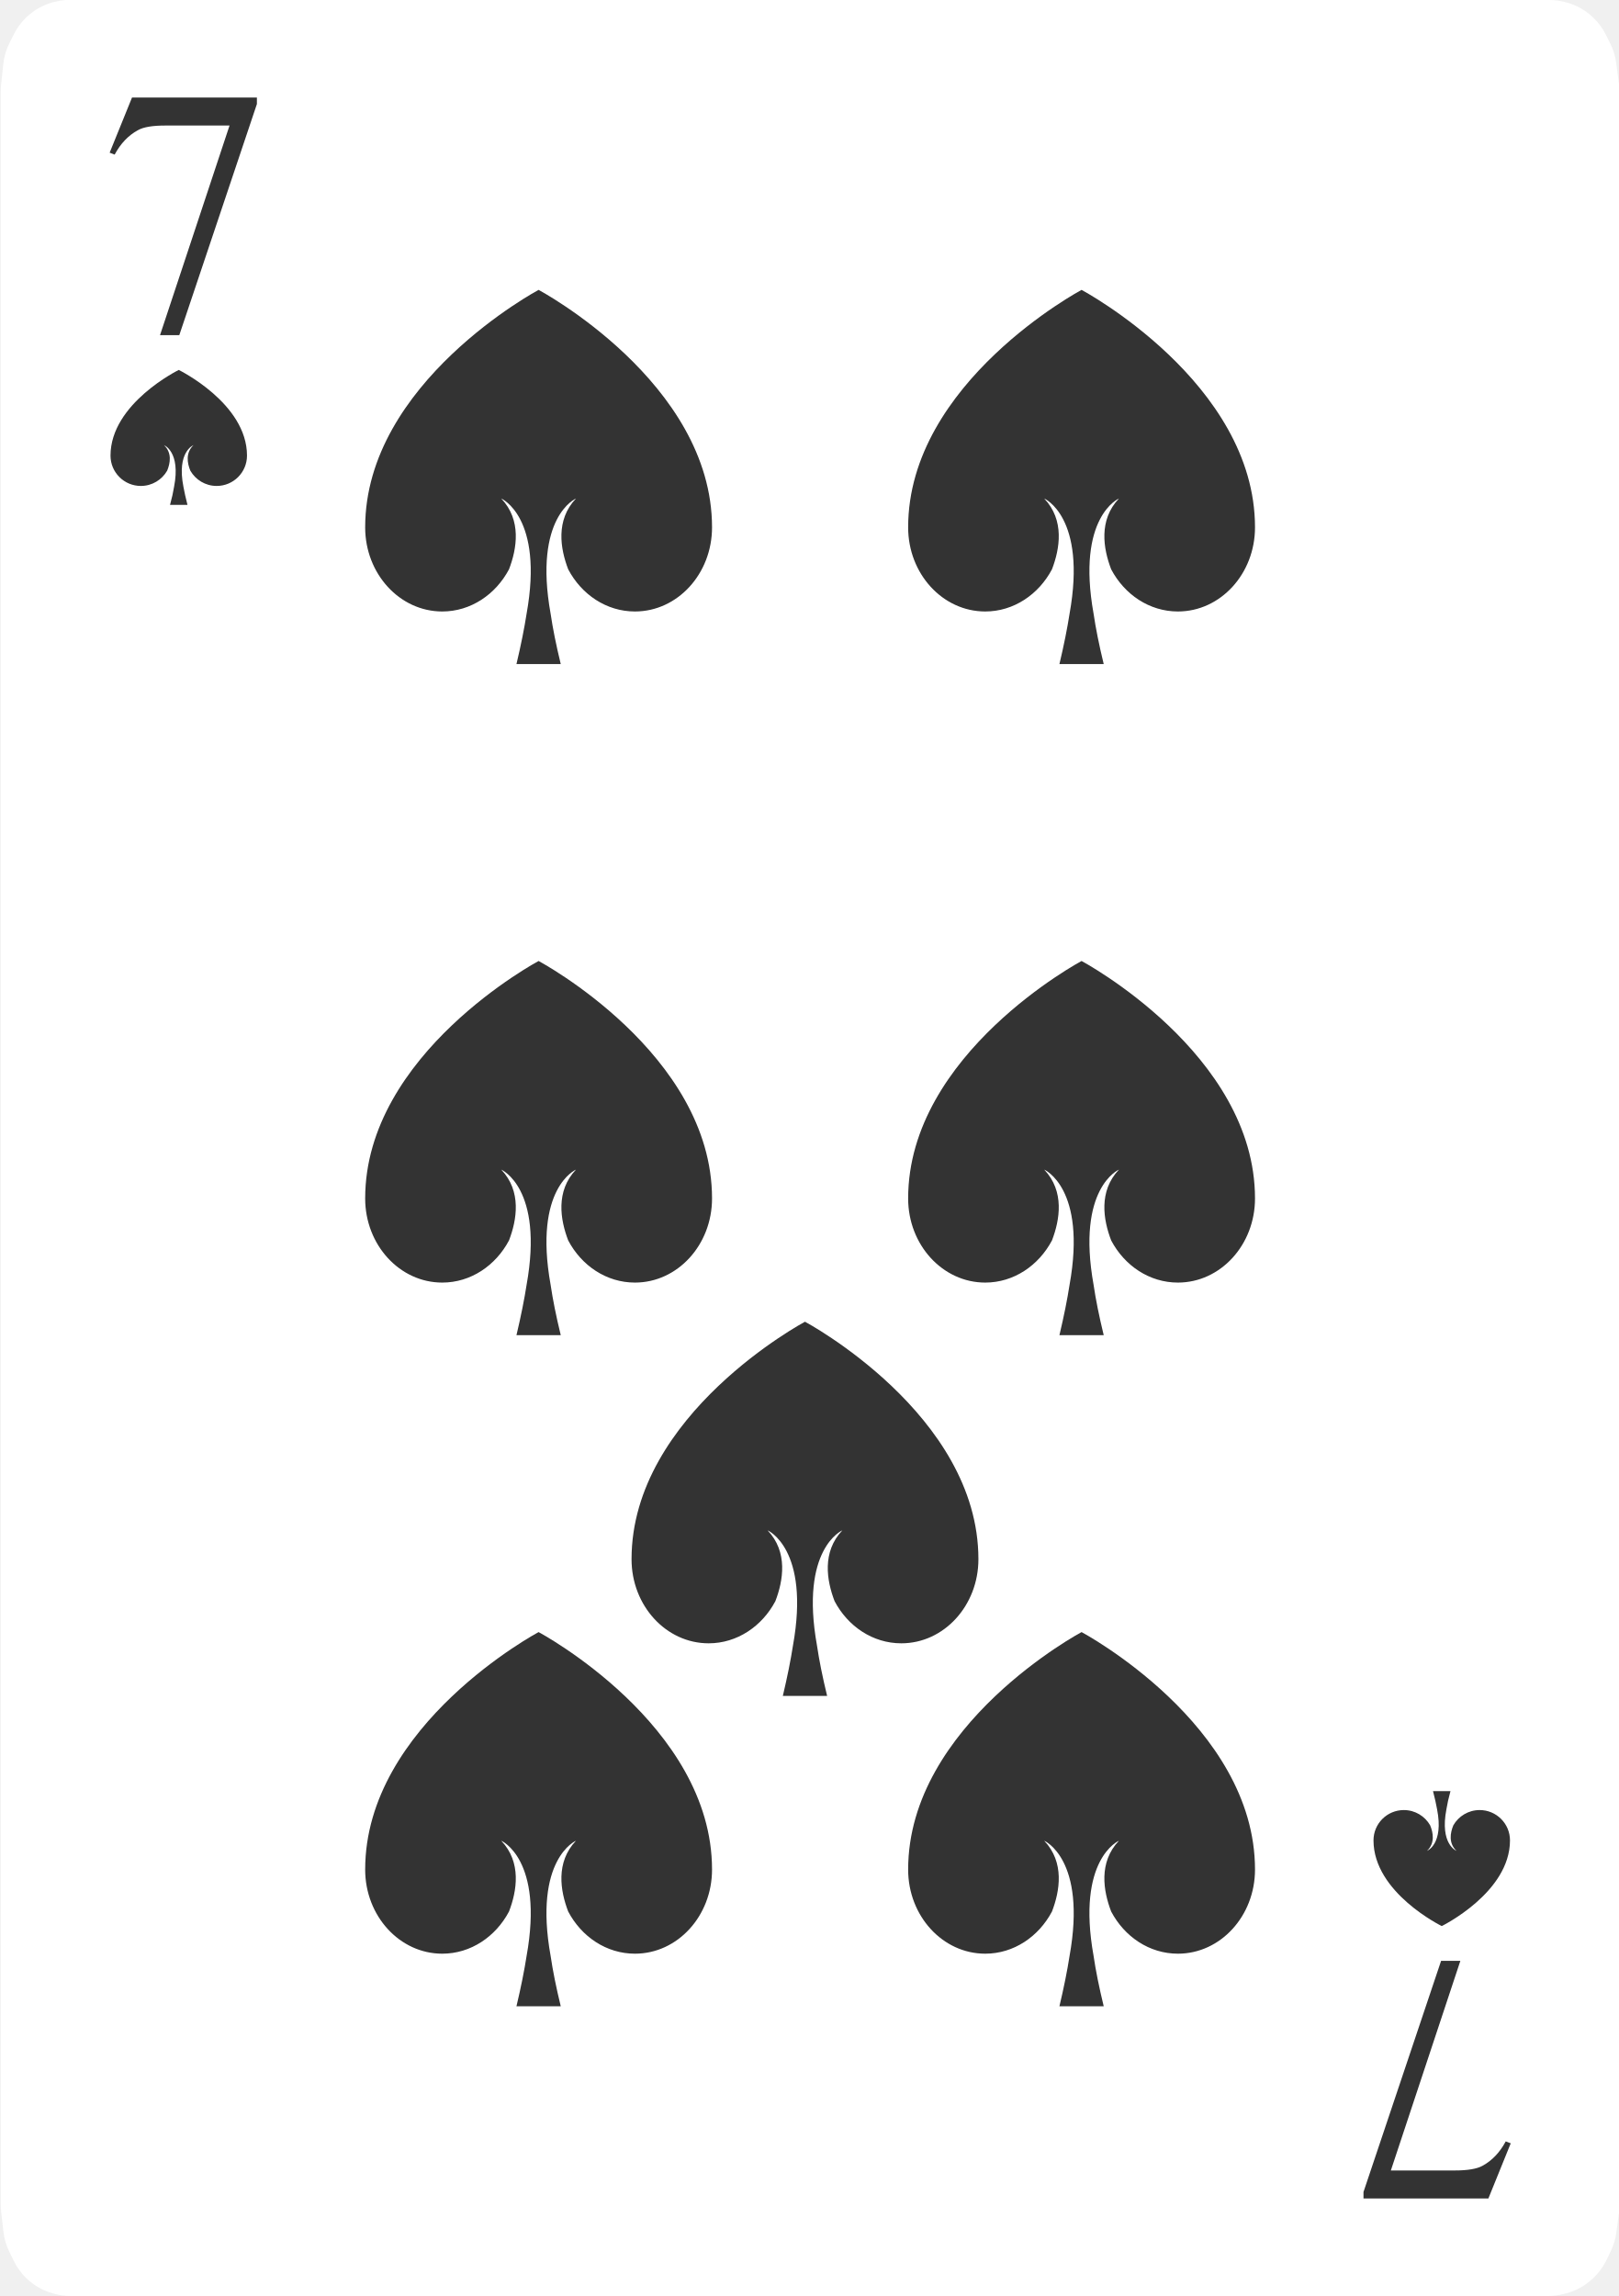
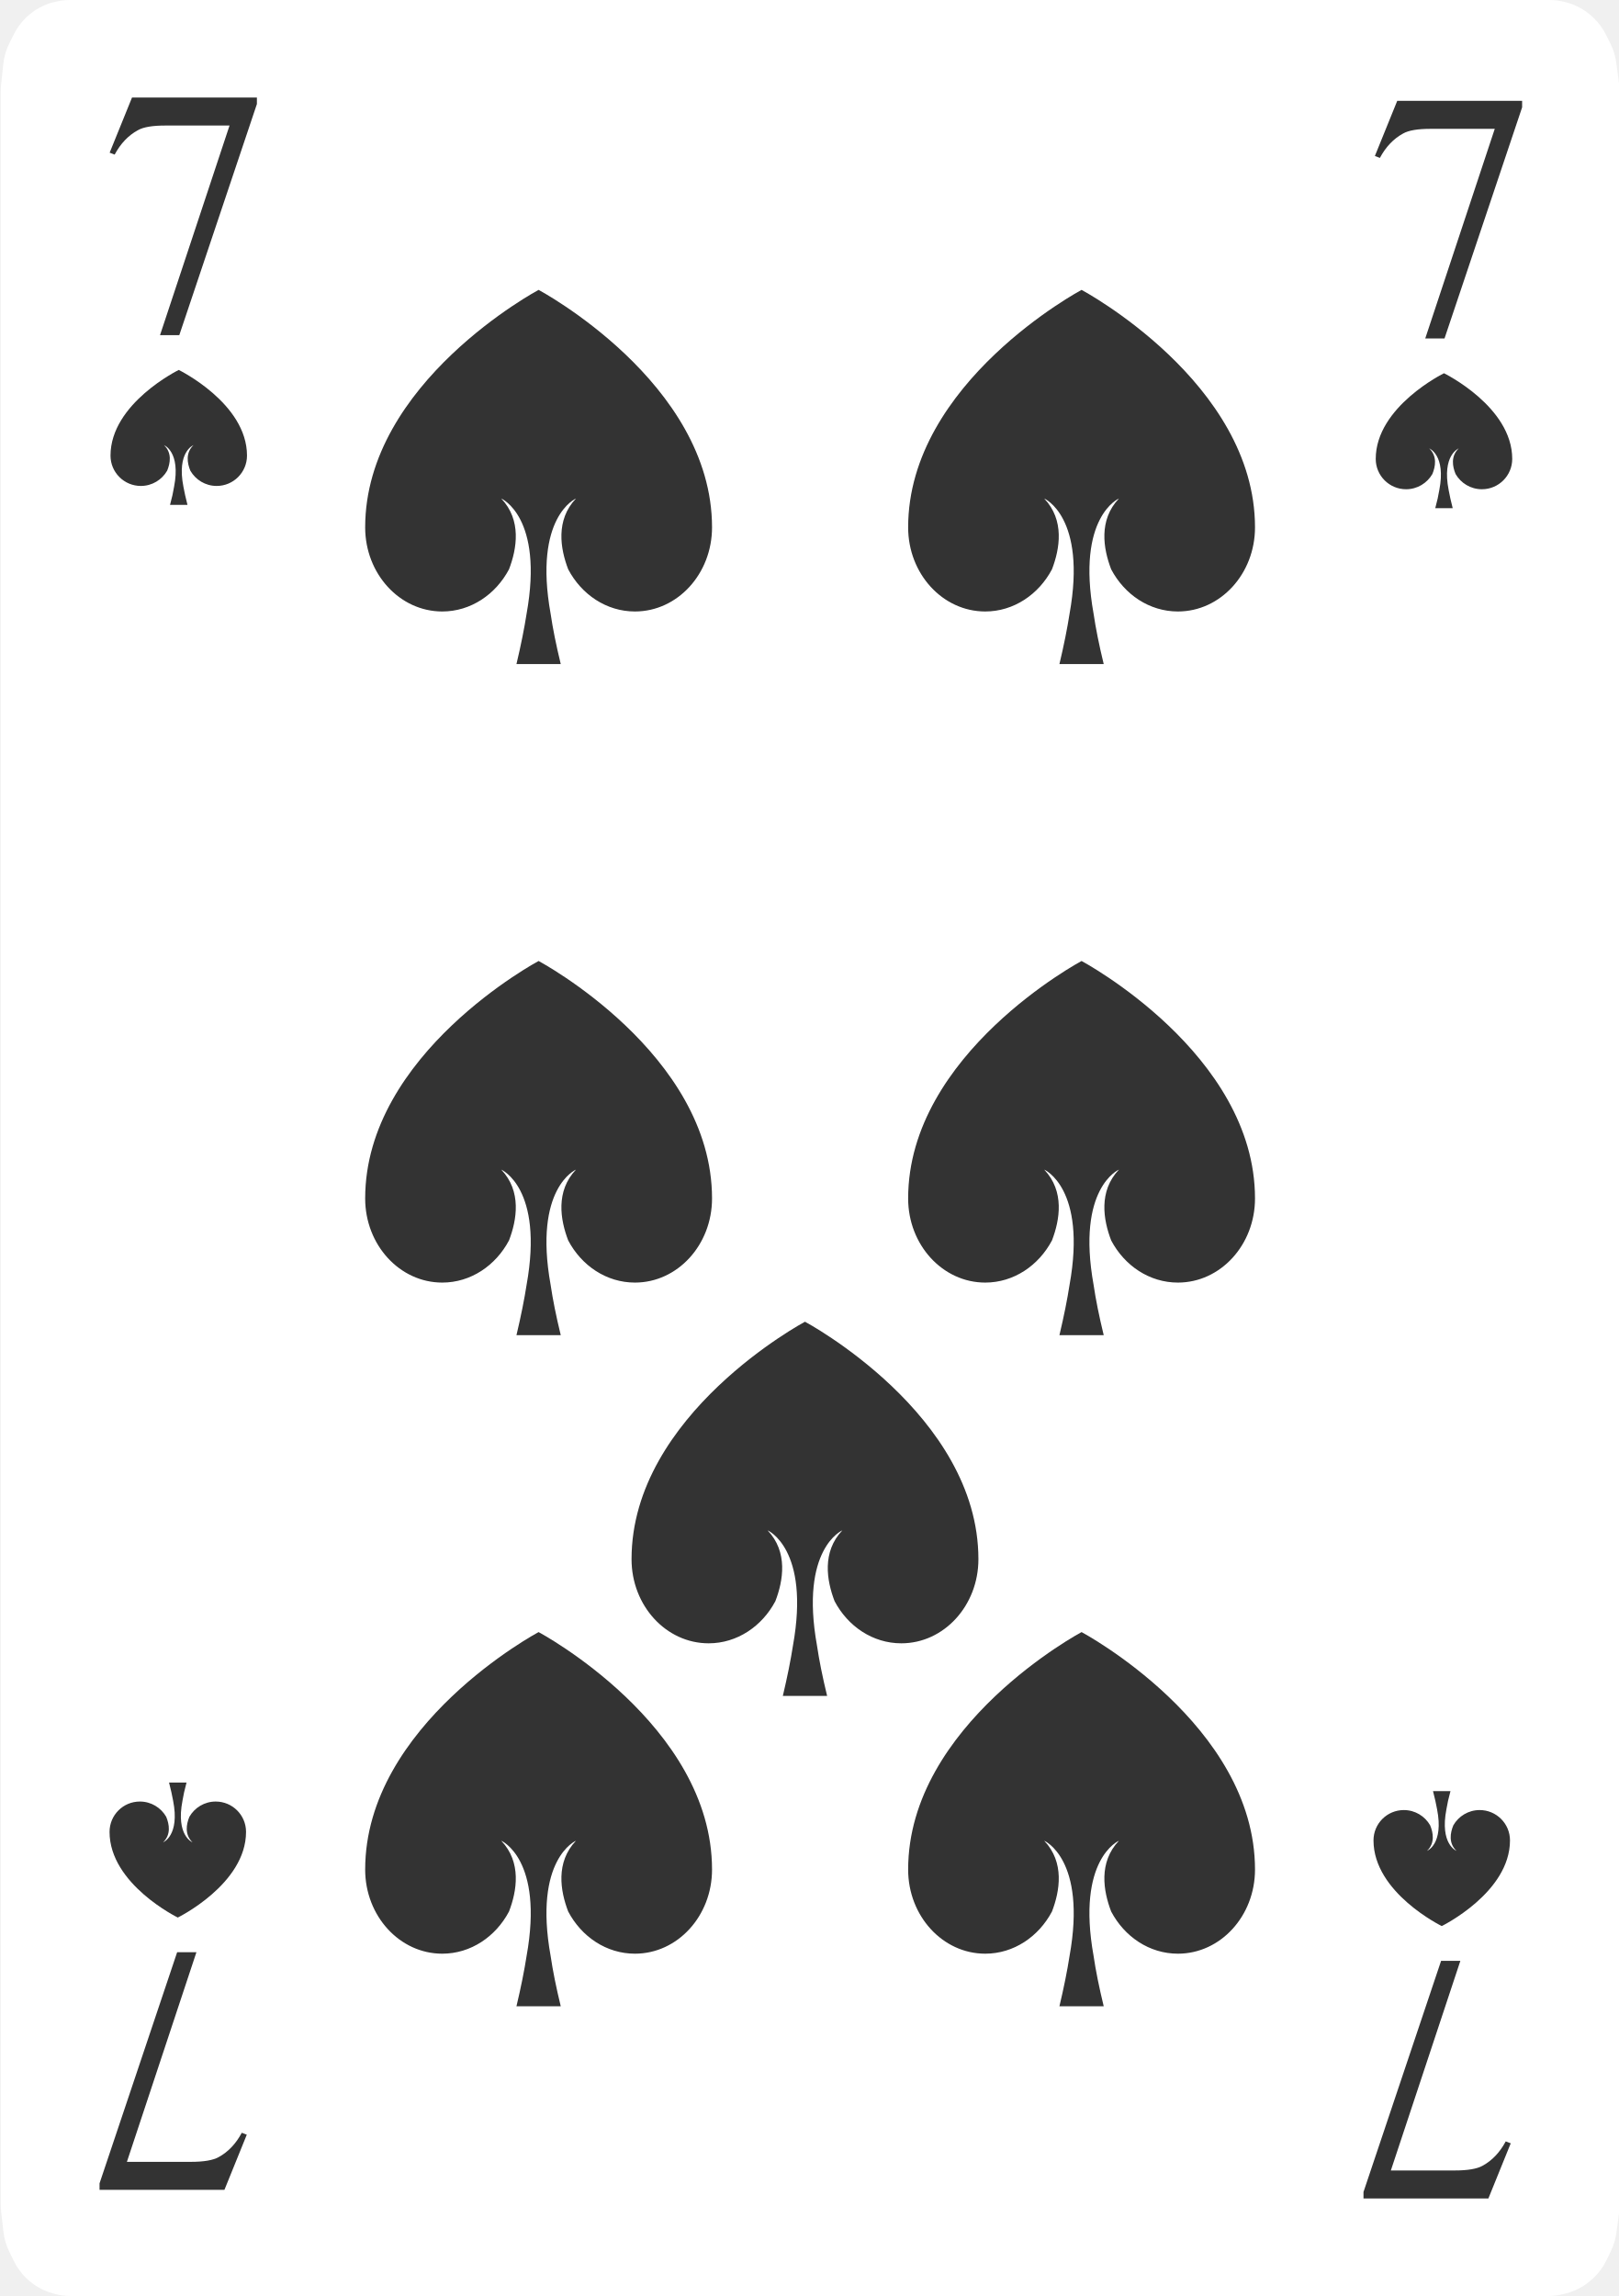
- <svg xmlns="http://www.w3.org/2000/svg" id="Playing_Cards" viewBox="0 0 152.06 215.64">
+ <svg xmlns="http://www.w3.org/2000/svg" id="Playing_Cards" data-name="Playing Cards" viewBox="0 0 152.06 215.64">
  <g id="Cards">
    <g id="Spades">
      <g>
        <g>
-           <path d="m6.54,0h138.97c.47,0,.95.06,1.41.17l.11.03c.98.25,1.88.74,2.61,1.45l.04.04c.48.46.87.99,1.16,1.58l.41.82c.29.58.48,1.2.56,1.85l.26,1.97c.03.25.05.5.05.75v198.38c0,.26-.02.52-.05.78l-.25,1.86c-.08.61-.26,1.2-.53,1.76l-.41.85c-.32.65-.75,1.23-1.28,1.72l-.05.04c-.67.62-1.48,1.07-2.36,1.32l-.2.05c-.51.14-1.04.22-1.57.22H6.63c-.53,0-1.06-.07-1.57-.22l-.14-.04c-.92-.26-1.75-.74-2.44-1.4h0c-.49-.48-.9-1.04-1.2-1.66l-.41-.84c-.29-.59-.47-1.23-.55-1.88l-.21-1.85c-.02-.22-.04-.44-.04-.66V8.6c0-.21.01-.42.03-.63l.21-1.96c.07-.68.27-1.35.58-1.97l.41-.82c.28-.56.65-1.07,1.09-1.51h0c.74-.74,1.67-1.27,2.69-1.53h.05c.46-.13.93-.19,1.41-.19Z" style="fill: #fff; fill-rule: evenodd;" />
+           <path d="M6.54,0H145.52c.47,0,.95,.06,1.41,.17l.11,.03c.98,.25,1.88,.74,2.61,1.45l.04,.04c.48,.46,.87,.99,1.16,1.58l.41,.82c.29,.58,.48,1.2,.56,1.85l.26,1.97c.03,.25,.05,.5,.05,.75V207.04c0,.26-.02,.52-.05,.78l-.25,1.86c-.08,.61-.26,1.2-.53,1.76l-.41,.85c-.32,.65-.75,1.23-1.28,1.72l-.05,.04c-.67,.62-1.48,1.07-2.36,1.32l-.2,.05c-.51,.14-1.04,.22-1.57,.22H6.63c-.53,0-1.06-.07-1.57-.22l-.14-.04c-.92-.26-1.75-.74-2.44-1.4h0c-.49-.48-.9-1.04-1.2-1.66l-.41-.84c-.29-.59-.47-1.23-.55-1.88l-.21-1.85c-.02-.22-.04-.44-.04-.66V8.6c0-.21,.01-.42,.03-.63l.21-1.96c.07-.68,.27-1.35,.58-1.97l.41-.82c.28-.56,.65-1.07,1.09-1.51h0C3.13,.97,4.06,.44,5.08,.19h.05C5.6,.06,6.07,0,6.54,0Z" style="fill: #fff; fill-rule: evenodd;" />
          <g>
-             <path d="m12.41,9.16h11.72v.61l-7.29,21.71h-1.81l6.53-19.69h-6.01c-1.21,0-2.08.14-2.6.44-.9.49-1.63,1.26-2.18,2.29l-.47-.18,2.1-5.18Z" style="fill: #333;" />
-             <path d="m139.79,206.48h-11.72v-.61l7.29-21.71h1.81l-6.53,19.69h6.01c1.21,0,2.08-.15,2.6-.44.9-.49,1.63-1.26,2.18-2.29l.47.18-2.1,5.18Z" style="fill: #333;" />
+             <path d="M12.41,9.16h11.72v.61l-7.29,21.71h-1.81l6.53-19.69h-6.01c-1.21,0-2.08,.14-2.6,.44-.9,.49-1.63,1.26-2.18,2.29l-.47-.18,2.1-5.18Z" style="fill: #333;" />
+             <path d="M139.79,206.48h-11.72v-.61l7.29-21.71h1.81l-6.53,19.69h6.01c1.21,0,2.08-.15,2.6-.44,.9-.49,1.63-1.26,2.18-2.29l.47,.18-2.1,5.18Z" style="fill: #333;" />
          </g>
        </g>
        <g>
          <g>
-             <path d="m50.6,27.22s-16.3,8.69-16.3,22.31c0,4.36,3.24,7.9,7.24,7.9,2.68,0,5.02-1.6,6.27-3.96.74-1.93,1.2-4.62-.73-6.65,0,0,4.02,1.73,2.38,10.83-.21,1.35-.52,2.91-.95,4.72h4.16c-.44-1.81-.75-3.36-.95-4.72-1.64-9.11,2.38-10.83,2.38-10.83-1.93,2.03-1.47,4.72-.73,6.65,1.25,2.37,3.59,3.96,6.27,3.96,4,0,7.24-3.54,7.24-7.9,0-13.62-16.3-22.31-16.3-22.31Z" style="fill: #333; fill-rule: evenodd;" />
-             <path d="m50.6,153.28s-16.3,8.69-16.3,22.31c0,4.36,3.24,7.9,7.24,7.9,2.68,0,5.02-1.6,6.27-3.96.74-1.93,1.2-4.62-.73-6.65,0,0,4.02,1.73,2.38,10.83-.21,1.35-.52,2.91-.95,4.72h4.16c-.44-1.81-.75-3.36-.95-4.72-1.64-9.11,2.38-10.83,2.38-10.83-1.93,2.03-1.47,4.72-.73,6.65,1.25,2.37,3.59,3.96,6.27,3.96,4,0,7.24-3.54,7.24-7.9,0-13.62-16.3-22.31-16.3-22.31Z" style="fill: #333; fill-rule: evenodd;" />
-             <path d="m50.6,90.25s-16.3,8.69-16.3,22.31c0,4.36,3.24,7.9,7.24,7.9,2.68,0,5.02-1.6,6.27-3.96.74-1.93,1.2-4.62-.73-6.65,0,0,4.02,1.73,2.38,10.83-.21,1.35-.52,2.91-.95,4.72h4.16c-.44-1.81-.75-3.36-.95-4.72-1.64-9.11,2.38-10.83,2.38-10.83-1.93,2.03-1.47,4.72-.73,6.65,1.25,2.37,3.59,3.96,6.27,3.96,4,0,7.24-3.54,7.24-7.9,0-13.62-16.3-22.31-16.3-22.31Z" style="fill: #333; fill-rule: evenodd;" />
+             <path d="M50.6,27.22s-16.3,8.69-16.3,22.31c0,4.36,3.24,7.9,7.24,7.9,2.68,0,5.02-1.6,6.27-3.96,.74-1.93,1.2-4.62-.73-6.65,0,0,4.02,1.73,2.38,10.83-.21,1.35-.52,2.91-.95,4.72h4.16c-.44-1.81-.75-3.36-.95-4.72-1.64-9.11,2.38-10.83,2.38-10.83-1.93,2.03-1.47,4.72-.73,6.65,1.25,2.37,3.59,3.96,6.27,3.96,4,0,7.24-3.54,7.24-7.9,0-13.62-16.3-22.31-16.3-22.31Z" style="fill: #333; fill-rule: evenodd;" />
+             <path d="M50.6,153.28s-16.3,8.69-16.3,22.31c0,4.36,3.24,7.9,7.24,7.9,2.68,0,5.02-1.6,6.27-3.96,.74-1.93,1.2-4.62-.73-6.65,0,0,4.02,1.73,2.38,10.83-.21,1.35-.52,2.91-.95,4.72h4.16c-.44-1.81-.75-3.36-.95-4.72-1.64-9.11,2.38-10.83,2.38-10.83-1.93,2.03-1.47,4.72-.73,6.65,1.25,2.37,3.59,3.96,6.27,3.96,4,0,7.24-3.54,7.24-7.9,0-13.62-16.3-22.31-16.3-22.31Z" style="fill: #333; fill-rule: evenodd;" />
+             <path d="M50.6,90.25s-16.3,8.69-16.3,22.31c0,4.36,3.24,7.9,7.24,7.9,2.68,0,5.02-1.6,6.27-3.96,.74-1.93,1.2-4.62-.73-6.65,0,0,4.02,1.73,2.38,10.83-.21,1.35-.52,2.91-.95,4.72h4.16c-.44-1.81-.75-3.36-.95-4.72-1.64-9.11,2.38-10.83,2.38-10.83-1.93,2.03-1.47,4.72-.73,6.65,1.25,2.37,3.59,3.96,6.27,3.96,4,0,7.24-3.54,7.24-7.9,0-13.62-16.3-22.31-16.3-22.31Z" style="fill: #333; fill-rule: evenodd;" />
          </g>
          <g>
-             <path d="m101.6,27.22s-16.3,8.69-16.3,22.31c0,4.36,3.24,7.9,7.24,7.9,2.68,0,5.02-1.6,6.27-3.96.74-1.93,1.2-4.62-.73-6.65,0,0,4.02,1.73,2.38,10.83-.21,1.35-.52,2.91-.95,4.72h4.16c-.44-1.81-.75-3.36-.95-4.72-1.64-9.11,2.38-10.83,2.38-10.83-1.93,2.03-1.47,4.72-.73,6.65,1.25,2.37,3.59,3.96,6.27,3.96,4,0,7.24-3.54,7.24-7.9,0-13.62-16.3-22.31-16.3-22.31Z" style="fill: #333; fill-rule: evenodd;" />
-             <path d="m101.6,153.28s-16.3,8.69-16.3,22.31c0,4.36,3.24,7.9,7.24,7.9,2.68,0,5.02-1.6,6.27-3.96.74-1.93,1.2-4.62-.73-6.65,0,0,4.02,1.73,2.38,10.83-.21,1.35-.52,2.91-.95,4.72h4.16c-.44-1.81-.75-3.36-.95-4.72-1.64-9.11,2.38-10.83,2.38-10.83-1.93,2.03-1.47,4.72-.73,6.65,1.25,2.37,3.59,3.96,6.27,3.96,4,0,7.24-3.54,7.24-7.9,0-13.62-16.3-22.31-16.3-22.31Z" style="fill: #333; fill-rule: evenodd;" />
-             <path d="m101.6,90.25s-16.3,8.69-16.3,22.31c0,4.36,3.24,7.9,7.24,7.9,2.68,0,5.02-1.6,6.27-3.96.74-1.93,1.2-4.62-.73-6.65,0,0,4.02,1.73,2.38,10.83-.21,1.35-.52,2.91-.95,4.72h4.16c-.44-1.81-.75-3.36-.95-4.72-1.64-9.11,2.38-10.83,2.38-10.83-1.93,2.03-1.47,4.72-.73,6.65,1.25,2.37,3.59,3.96,6.27,3.96,4,0,7.24-3.54,7.24-7.9,0-13.62-16.3-22.31-16.3-22.31Z" style="fill: #333; fill-rule: evenodd;" />
-             <path d="m75.62,124.13s-16.3,8.69-16.3,22.31c0,4.36,3.24,7.9,7.24,7.9,2.68,0,5.02-1.6,6.27-3.96.74-1.93,1.2-4.62-.73-6.65,0,0,4.02,1.73,2.38,10.83-.21,1.35-.52,2.91-.95,4.72h4.16c-.44-1.81-.75-3.36-.95-4.72-1.64-9.11,2.38-10.83,2.38-10.83-1.93,2.03-1.47,4.72-.73,6.65,1.25,2.37,3.59,3.96,6.27,3.96,4,0,7.24-3.54,7.24-7.9,0-13.62-16.3-22.31-16.3-22.31Z" style="fill: #333; fill-rule: evenodd;" />
+             <path d="M101.6,27.22s-16.3,8.69-16.3,22.31c0,4.36,3.24,7.9,7.24,7.9,2.68,0,5.02-1.6,6.27-3.96,.74-1.93,1.2-4.62-.73-6.65,0,0,4.02,1.73,2.38,10.83-.21,1.35-.52,2.91-.95,4.72h4.16c-.44-1.81-.75-3.36-.95-4.72-1.64-9.11,2.38-10.83,2.38-10.83-1.93,2.03-1.47,4.72-.73,6.65,1.25,2.37,3.59,3.96,6.27,3.96,4,0,7.24-3.54,7.24-7.9,0-13.62-16.3-22.31-16.3-22.31Z" style="fill: #333; fill-rule: evenodd;" />
+             <path d="M101.6,153.28s-16.3,8.69-16.3,22.31c0,4.36,3.24,7.9,7.24,7.9,2.68,0,5.02-1.6,6.27-3.96,.74-1.93,1.2-4.62-.73-6.65,0,0,4.02,1.73,2.38,10.83-.21,1.35-.52,2.91-.95,4.72h4.16c-.44-1.81-.75-3.36-.95-4.72-1.64-9.11,2.38-10.83,2.38-10.83-1.93,2.03-1.47,4.72-.73,6.65,1.25,2.37,3.59,3.96,6.27,3.96,4,0,7.24-3.54,7.24-7.9,0-13.62-16.3-22.31-16.3-22.31Z" style="fill: #333; fill-rule: evenodd;" />
+             <path d="M101.6,90.25s-16.3,8.69-16.3,22.31c0,4.36,3.24,7.9,7.24,7.9,2.68,0,5.02-1.6,6.27-3.96,.74-1.93,1.2-4.62-.73-6.65,0,0,4.02,1.73,2.38,10.83-.21,1.35-.52,2.91-.95,4.72h4.16c-.44-1.81-.75-3.36-.95-4.72-1.64-9.11,2.38-10.83,2.38-10.83-1.93,2.03-1.47,4.72-.73,6.65,1.25,2.37,3.59,3.96,6.27,3.96,4,0,7.24-3.54,7.24-7.9,0-13.62-16.3-22.31-16.3-22.31Z" style="fill: #333; fill-rule: evenodd;" />
+             <path d="M75.62,124.13s-16.3,8.69-16.3,22.31c0,4.36,3.24,7.9,7.24,7.9,2.68,0,5.02-1.6,6.27-3.96,.74-1.93,1.2-4.62-.73-6.65,0,0,4.02,1.73,2.38,10.83-.21,1.35-.52,2.91-.95,4.72h4.16c-.44-1.81-.75-3.36-.95-4.72-1.64-9.11,2.38-10.83,2.38-10.83-1.93,2.03-1.47,4.72-.73,6.65,1.25,2.37,3.59,3.96,6.27,3.96,4,0,7.24-3.54,7.24-7.9,0-13.62-16.3-22.31-16.3-22.31Z" style="fill: #333; fill-rule: evenodd;" />
          </g>
        </g>
        <g>
-           <path d="m16.8,34.74s-6.42,3.14-6.42,8.05c0,1.58,1.28,2.85,2.85,2.85,1.06,0,1.98-.58,2.47-1.43.29-.7.47-1.67-.29-2.4,0,0,1.58.62.94,3.91-.08.49-.2,1.05-.38,1.7h1.64c-.17-.65-.29-1.21-.38-1.7-.65-3.29.94-3.91.94-3.91-.76.73-.58,1.7-.29,2.4.49.85,1.41,1.43,2.47,1.43,1.58,0,2.85-1.28,2.85-2.85,0-4.92-6.42-8.05-6.42-8.05Z" style="fill: #333; fill-rule: evenodd;" />
-           <path d="m135.41,180.9s6.42-3.14,6.42-8.05c0-1.58-1.28-2.85-2.85-2.85-1.06,0-1.98.58-2.47,1.43-.29.7-.47,1.67.29,2.4,0,0-1.58-.62-.94-3.91.08-.49.2-1.05.38-1.7h-1.64c.17.65.29,1.21.38,1.7.65,3.29-.94,3.91-.94,3.91.76-.73.58-1.7.29-2.4-.49-.85-1.41-1.43-2.47-1.43-1.58,0-2.85,1.28-2.85,2.85,0,4.92,6.42,8.05,6.42,8.05Z" style="fill: #333; fill-rule: evenodd;" />
+           <path d="M16.8,34.74s-6.42,3.14-6.42,8.05c0,1.58,1.28,2.85,2.85,2.85,1.06,0,1.98-.58,2.47-1.43,.29-.7,.47-1.67-.29-2.4,0,0,1.58,.62,.94,3.91-.08,.49-.2,1.05-.38,1.7h1.64c-.17-.65-.29-1.21-.38-1.7-.65-3.29,.94-3.91,.94-3.91-.76,.73-.58,1.7-.29,2.4,.49,.85,1.41,1.43,2.47,1.43,1.58,0,2.85-1.28,2.85-2.85,0-4.92-6.42-8.05-6.42-8.05Z" style="fill: #333; fill-rule: evenodd;" />
+           <path d="M135.41,180.9s6.42-3.14,6.42-8.05c0-1.58-1.28-2.85-2.85-2.85-1.06,0-1.98,.58-2.47,1.43-.29,.7-.47,1.67,.29,2.4,0,0-1.58-.62-.94-3.91,.08-.49,.2-1.05,.38-1.7h-1.64c.17,.65,.29,1.21,.38,1.7,.65,3.29-.94,3.91-.94,3.91,.76-.73,.58-1.7,.29-2.4-.49-.85-1.41-1.43-2.47-1.43-1.58,0-2.85,1.28-2.85,2.85,0,4.92,6.42,8.05,6.42,8.05Z" style="fill: #333; fill-rule: evenodd;" />
        </g>
+         <path d="M131.25,9.47h11.72v.61l-7.29,21.71h-1.81l6.53-19.69h-6.01c-1.21,0-2.08,.14-2.6,.44-.9,.49-1.63,1.26-2.18,2.29l-.47-.18,2.1-5.18Z" style="fill: #333;" />
+         <path d="M135.64,35.05s-6.42,3.14-6.42,8.05c0,1.58,1.28,2.85,2.85,2.85,1.06,0,1.98-.58,2.47-1.43,.29-.7,.47-1.67-.29-2.4,0,0,1.58,.62,.94,3.91-.08,.49-.2,1.05-.38,1.7h1.64c-.17-.65-.29-1.21-.38-1.7-.65-3.29,.94-3.91,.94-3.91-.76,.73-.58,1.7-.29,2.4,.49,.85,1.41,1.43,2.47,1.43,1.58,0,2.85-1.28,2.85-2.85,0-4.92-6.42-8.05-6.42-8.05Z" style="fill: #333; fill-rule: evenodd;" />
+         <path d="M21.08,205.67H9.35v-.61l7.29-21.71h1.81l-6.53,19.69h6.01c1.21,0,2.08-.15,2.6-.44,.9-.49,1.63-1.26,2.18-2.29l.47,.18-2.1,5.18Z" style="fill: #333;" />
+         <path d="M16.69,180.1s6.42-3.14,6.42-8.05c0-1.58-1.28-2.85-2.85-2.85-1.06,0-1.98,.58-2.47,1.43-.29,.7-.47,1.67,.29,2.4,0,0-1.58-.62-.94-3.91,.08-.49,.2-1.05,.38-1.7h-1.64c.17,.65,.29,1.21,.38,1.7,.65,3.29-.94,3.91-.94,3.91,.76-.73,.58-1.7,.29-2.4-.49-.85-1.41-1.43-2.47-1.43-1.58,0-2.85,1.28-2.85,2.85,0,4.92,6.42,8.05,6.42,8.05Z" style="fill: #333; fill-rule: evenodd;" />
      </g>
    </g>
  </g>
</svg>
